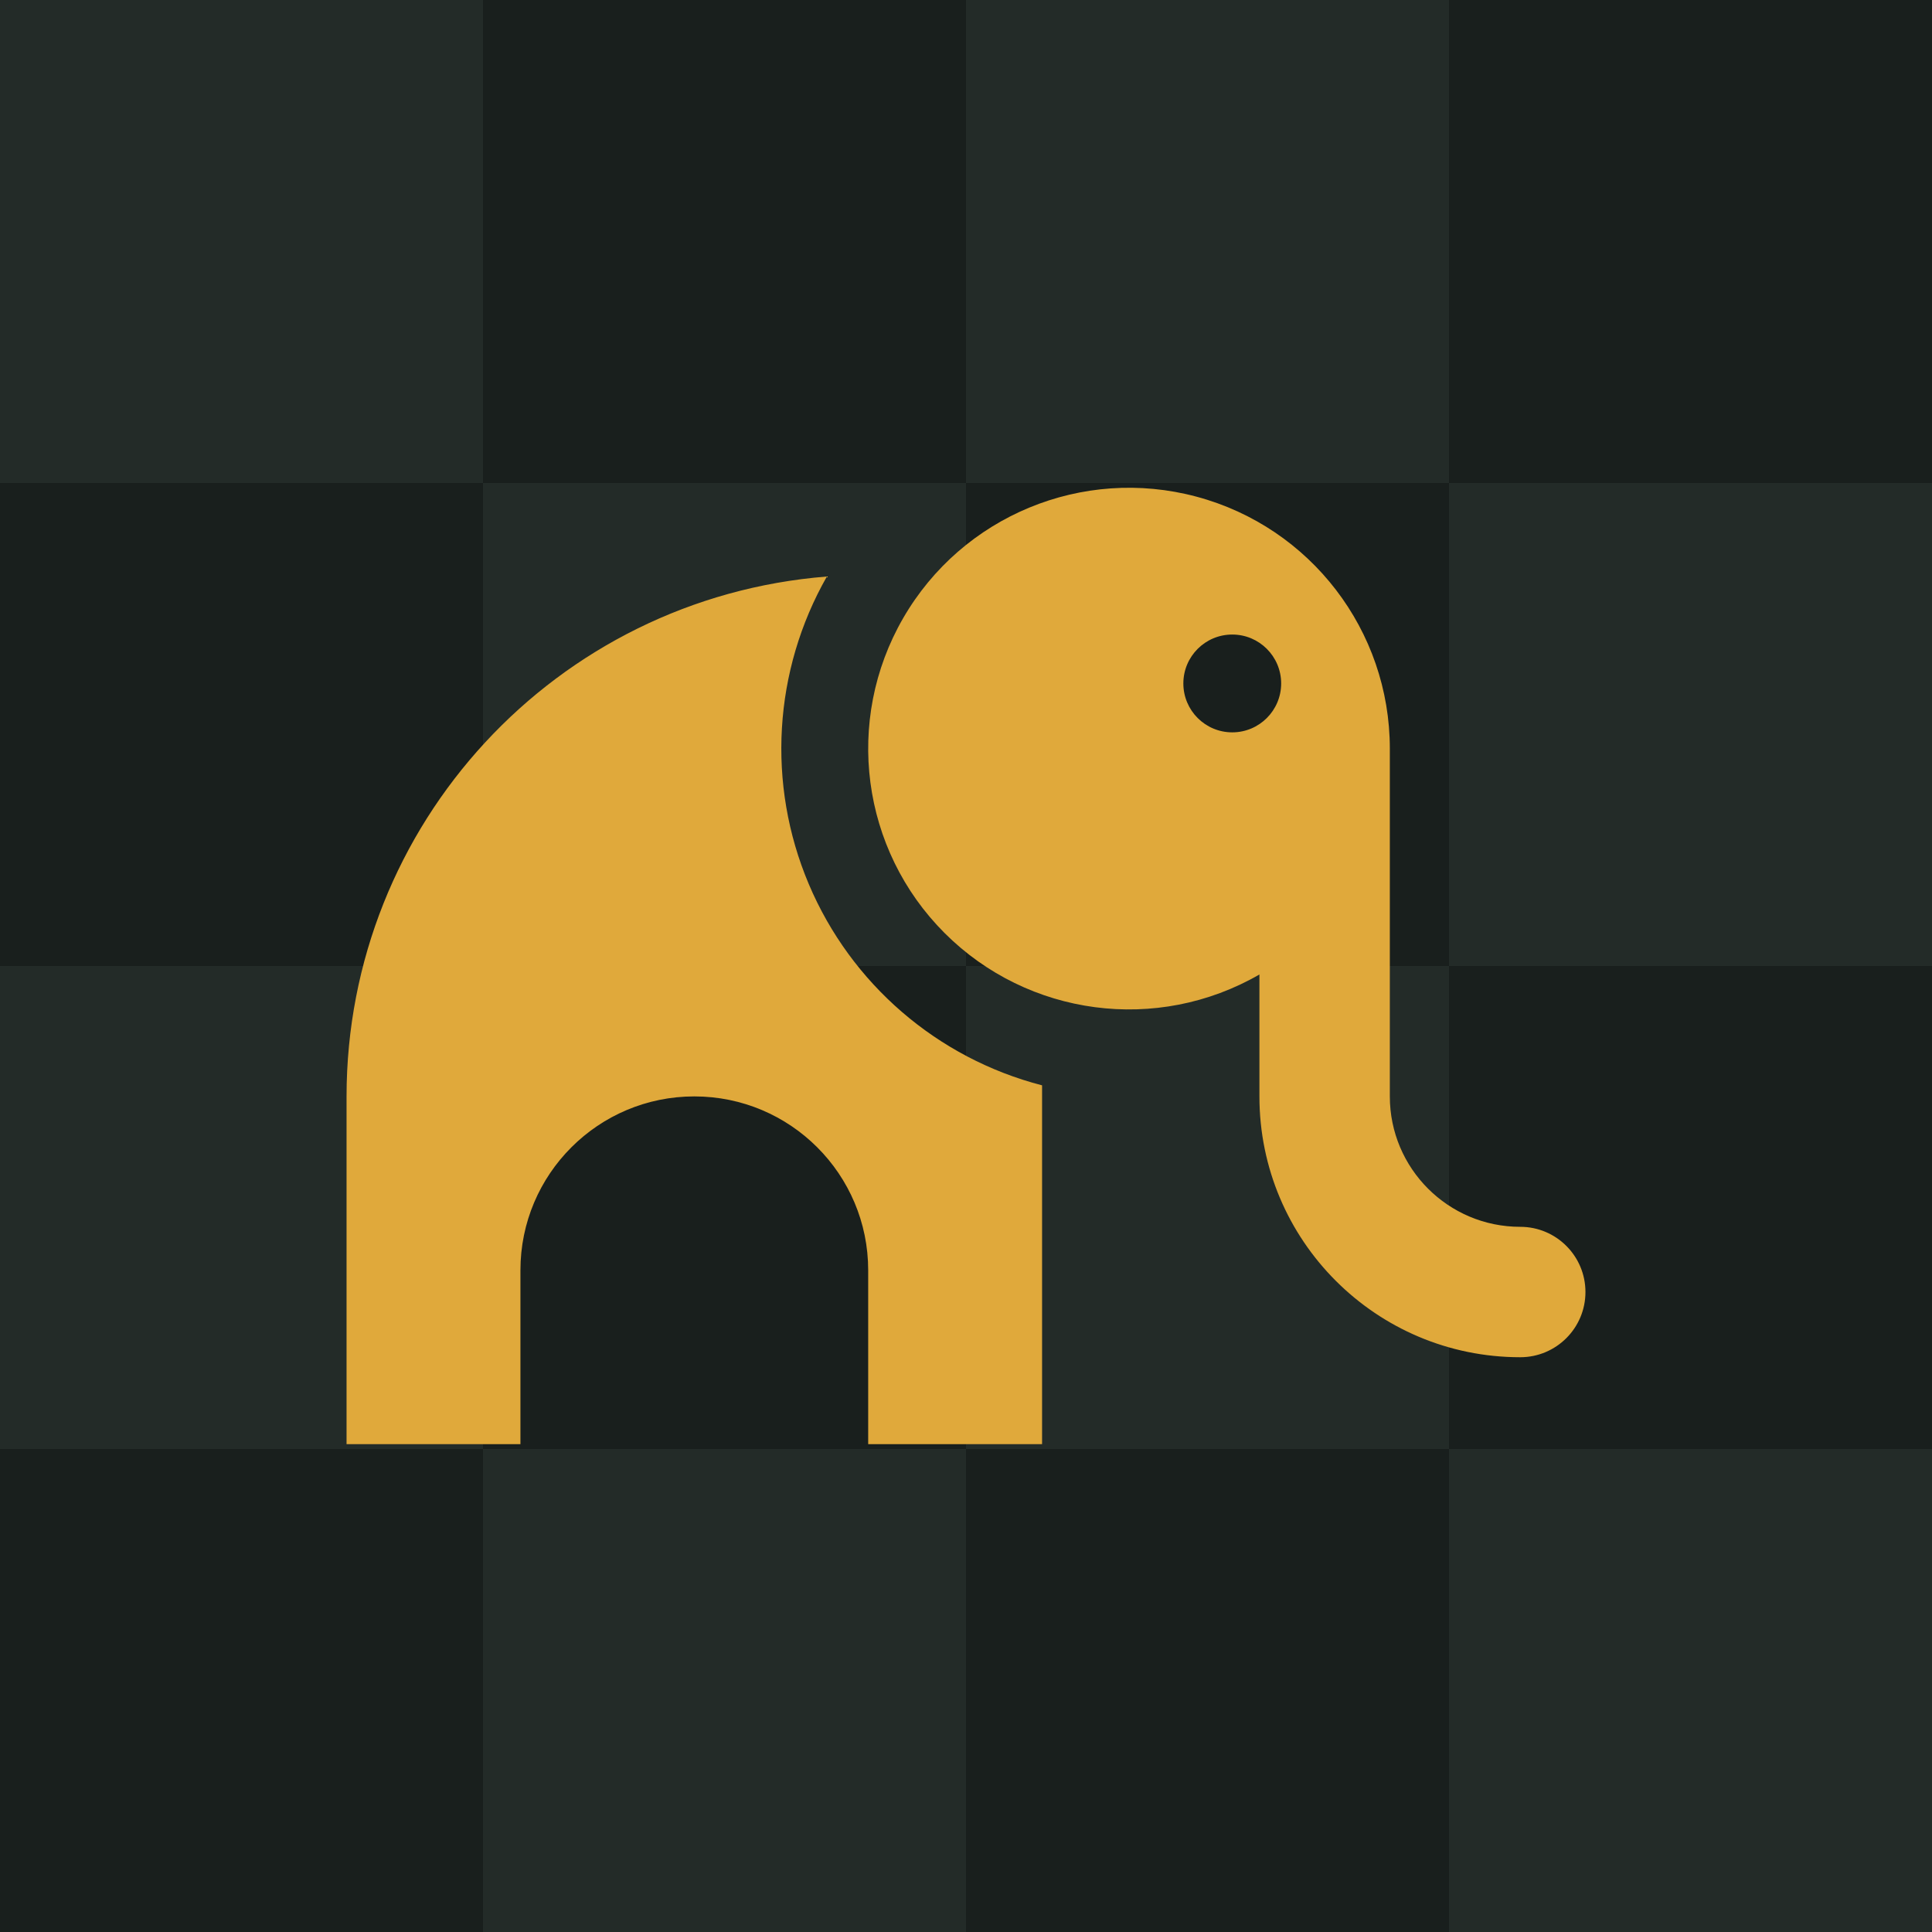
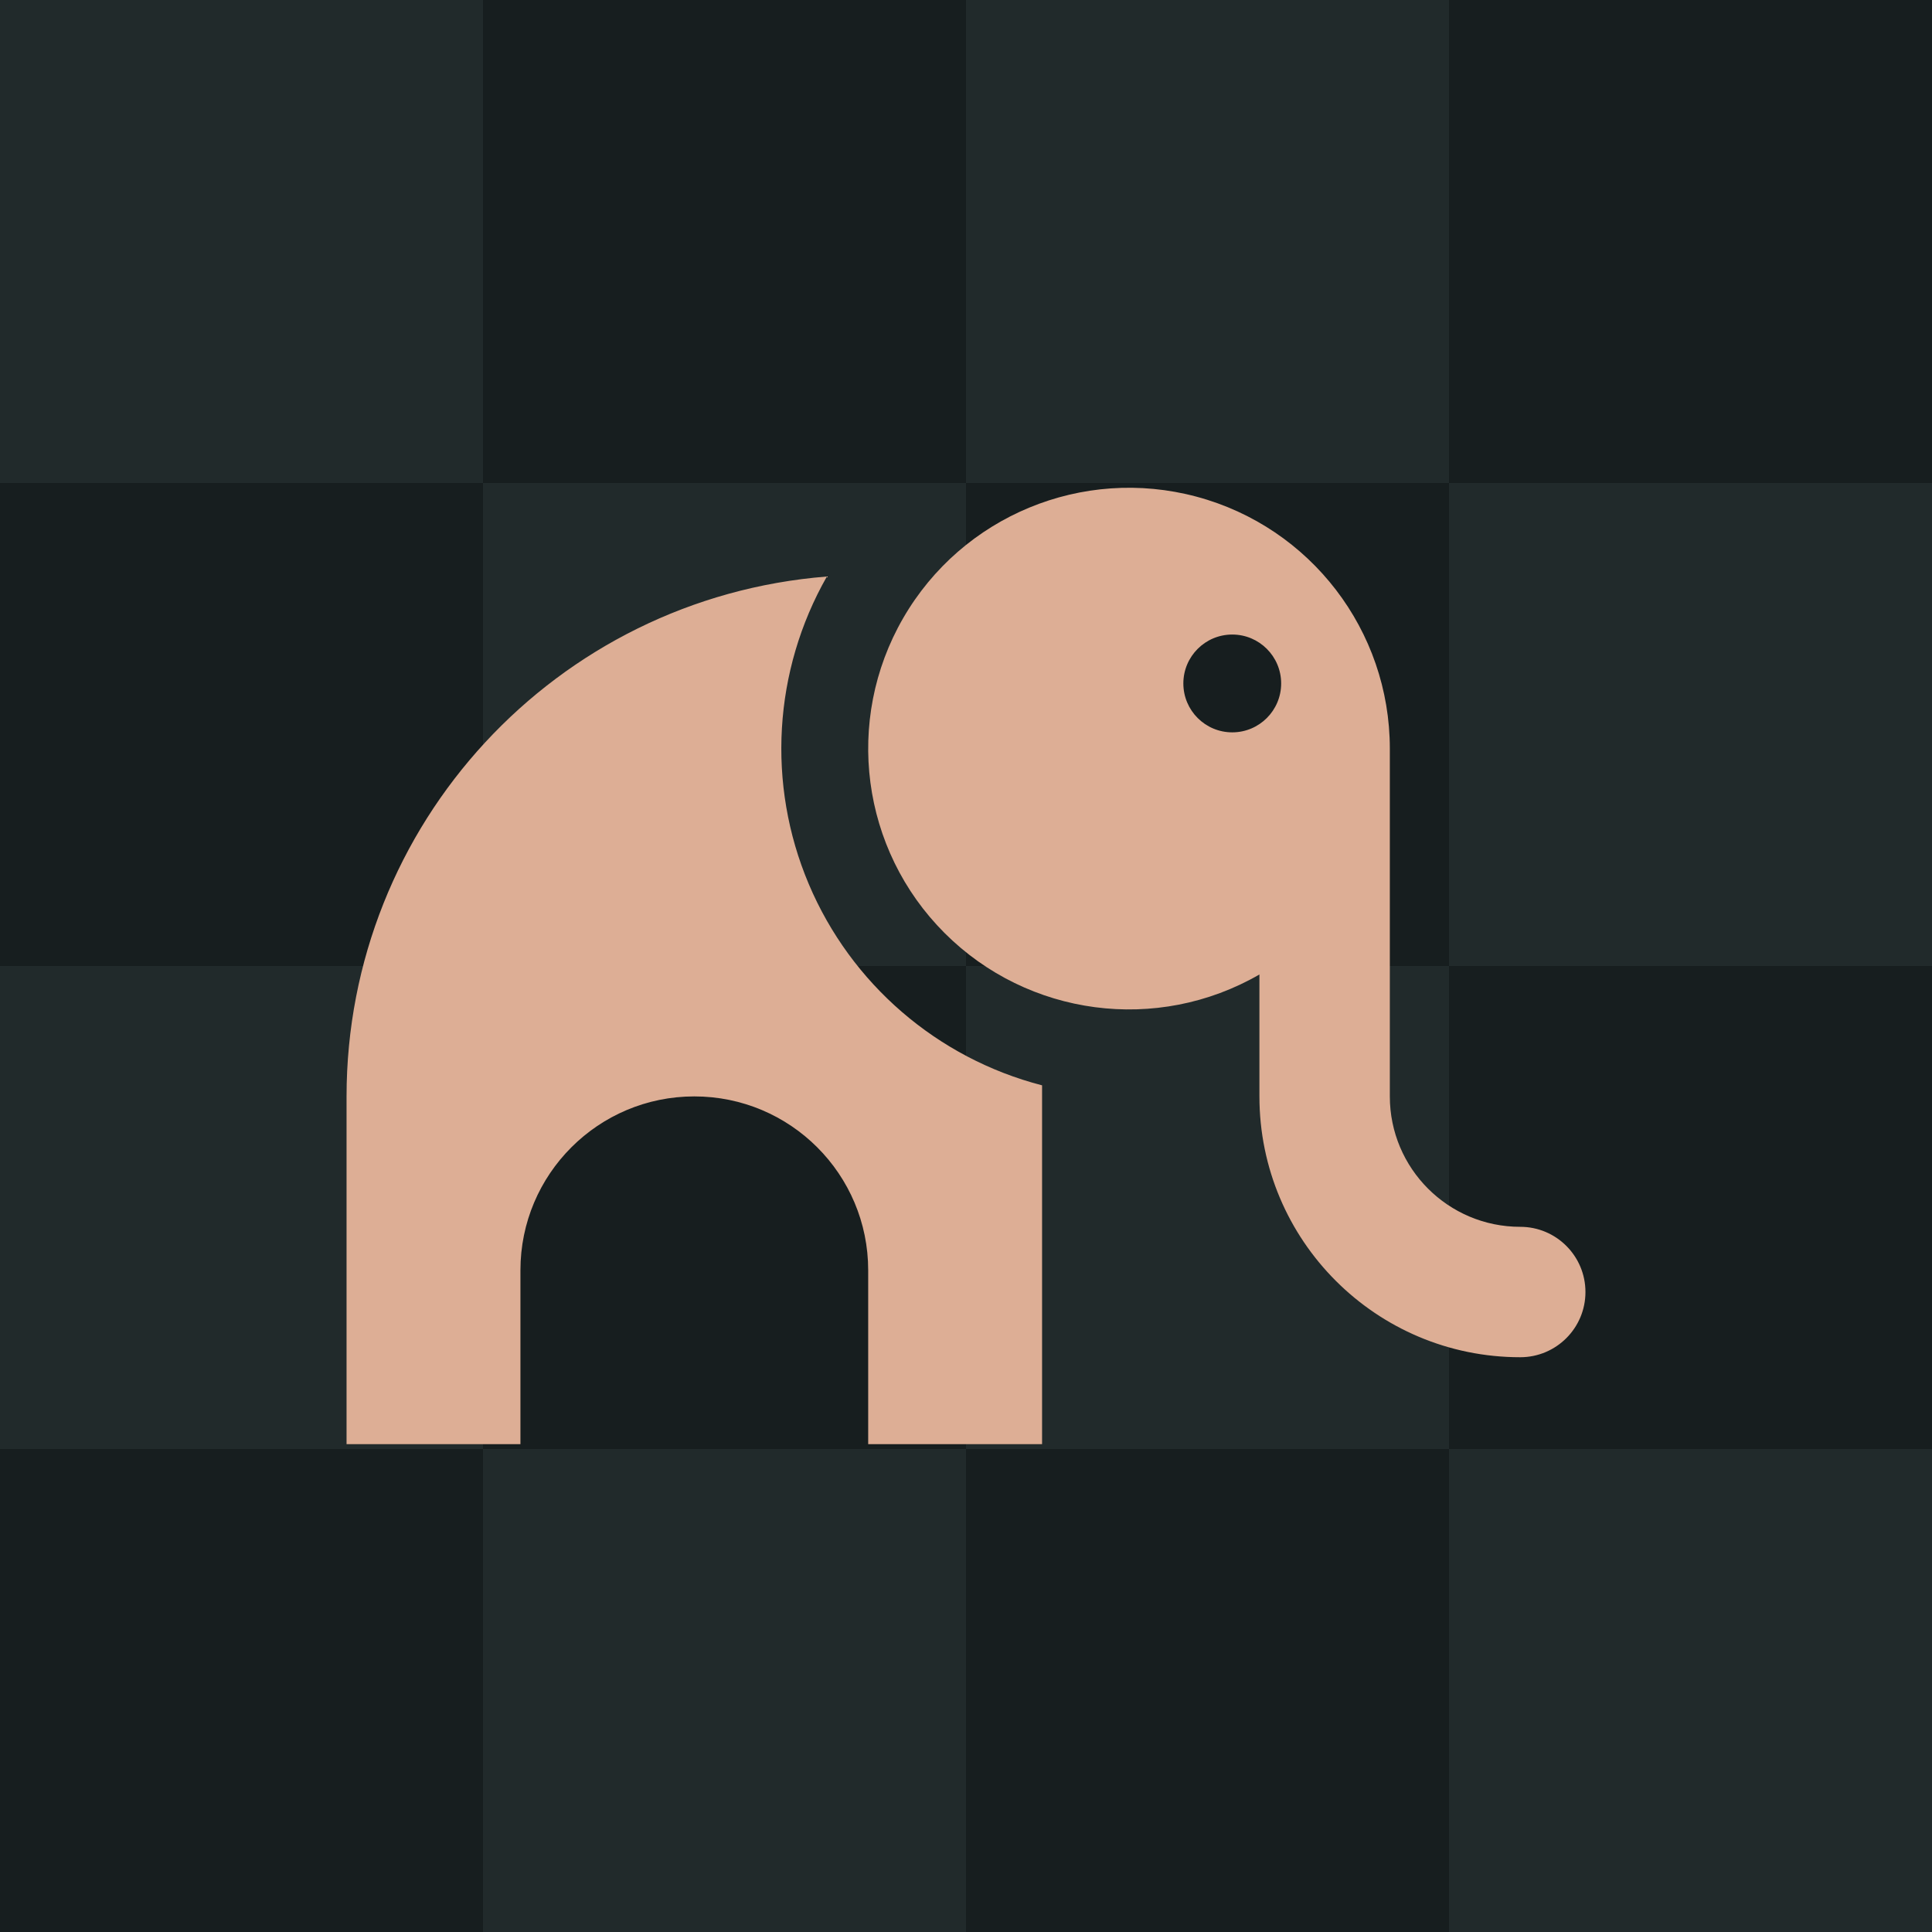
<svg xmlns="http://www.w3.org/2000/svg" viewBox="0 0 64 64">
  <g>
-     <path fill="#191F1D" d="M0 0H64V64H0Z" />
-     <path fill="#232B28" d="M0 0h16v16h-16ZM0 32h16v16h-16ZM16 16h16v16h-16ZM16 48h16v16h-16ZM32 0h16v16h-16ZM32 32h16v16h-16ZM48 16h16v16h-16ZM48 48h16v16h-16Z" />
+     <path fill="#171E1F" d="M0 0H64V64H0Z" />
+     <path fill="#212A2B" d="M0 0h16v16h-16ZM0 32h16v16h-16ZM16 16h16v16h-16ZM16 48h16v16h-16ZM32 0h16v16h-16ZM32 32h16v16h-16ZM48 16h16v16h-16ZM48 48h16v16h-16Z" />
  </g>
-   <path fill="#E0A93B" fill-rule="evenodd" d="M46.04 24.8A8.64 8.64 0 1 0 41.72 32.281V36.32A8.64 8.64 0 0 0 50.36 44.96A2.16 2.16 0 0 0 50.36 40.64A4.32 4.32 0 0 1 46.04 36.32ZM42.44 22.64A1.62 1.62 0 0 1 39.2 22.64A1.62 1.62 0 0 1 42.44 22.64ZM27.392 19.098A17.28 17.28 0 0 0 11.48 36.32V47.84H17.24V42.08A5.76 5.76 0 0 1 28.76 42.08V47.84H34.52V35.953A11.52 11.52 0 0 1 27.392 19.098Z" />
+   <path fill="#DDAE95" fill-rule="evenodd" d="M46.04 24.8A8.64 8.64 0 1 0 41.72 32.281V36.32A8.64 8.64 0 0 0 50.36 44.96A2.16 2.16 0 0 0 50.36 40.64A4.32 4.32 0 0 1 46.04 36.32ZM42.44 22.64A1.62 1.62 0 0 1 39.2 22.64A1.62 1.62 0 0 1 42.44 22.64ZM27.392 19.098A17.28 17.28 0 0 0 11.48 36.32V47.84H17.24V42.08A5.76 5.76 0 0 1 28.76 42.08V47.84H34.52V35.953A11.52 11.52 0 0 1 27.392 19.098Z" />
</svg>
